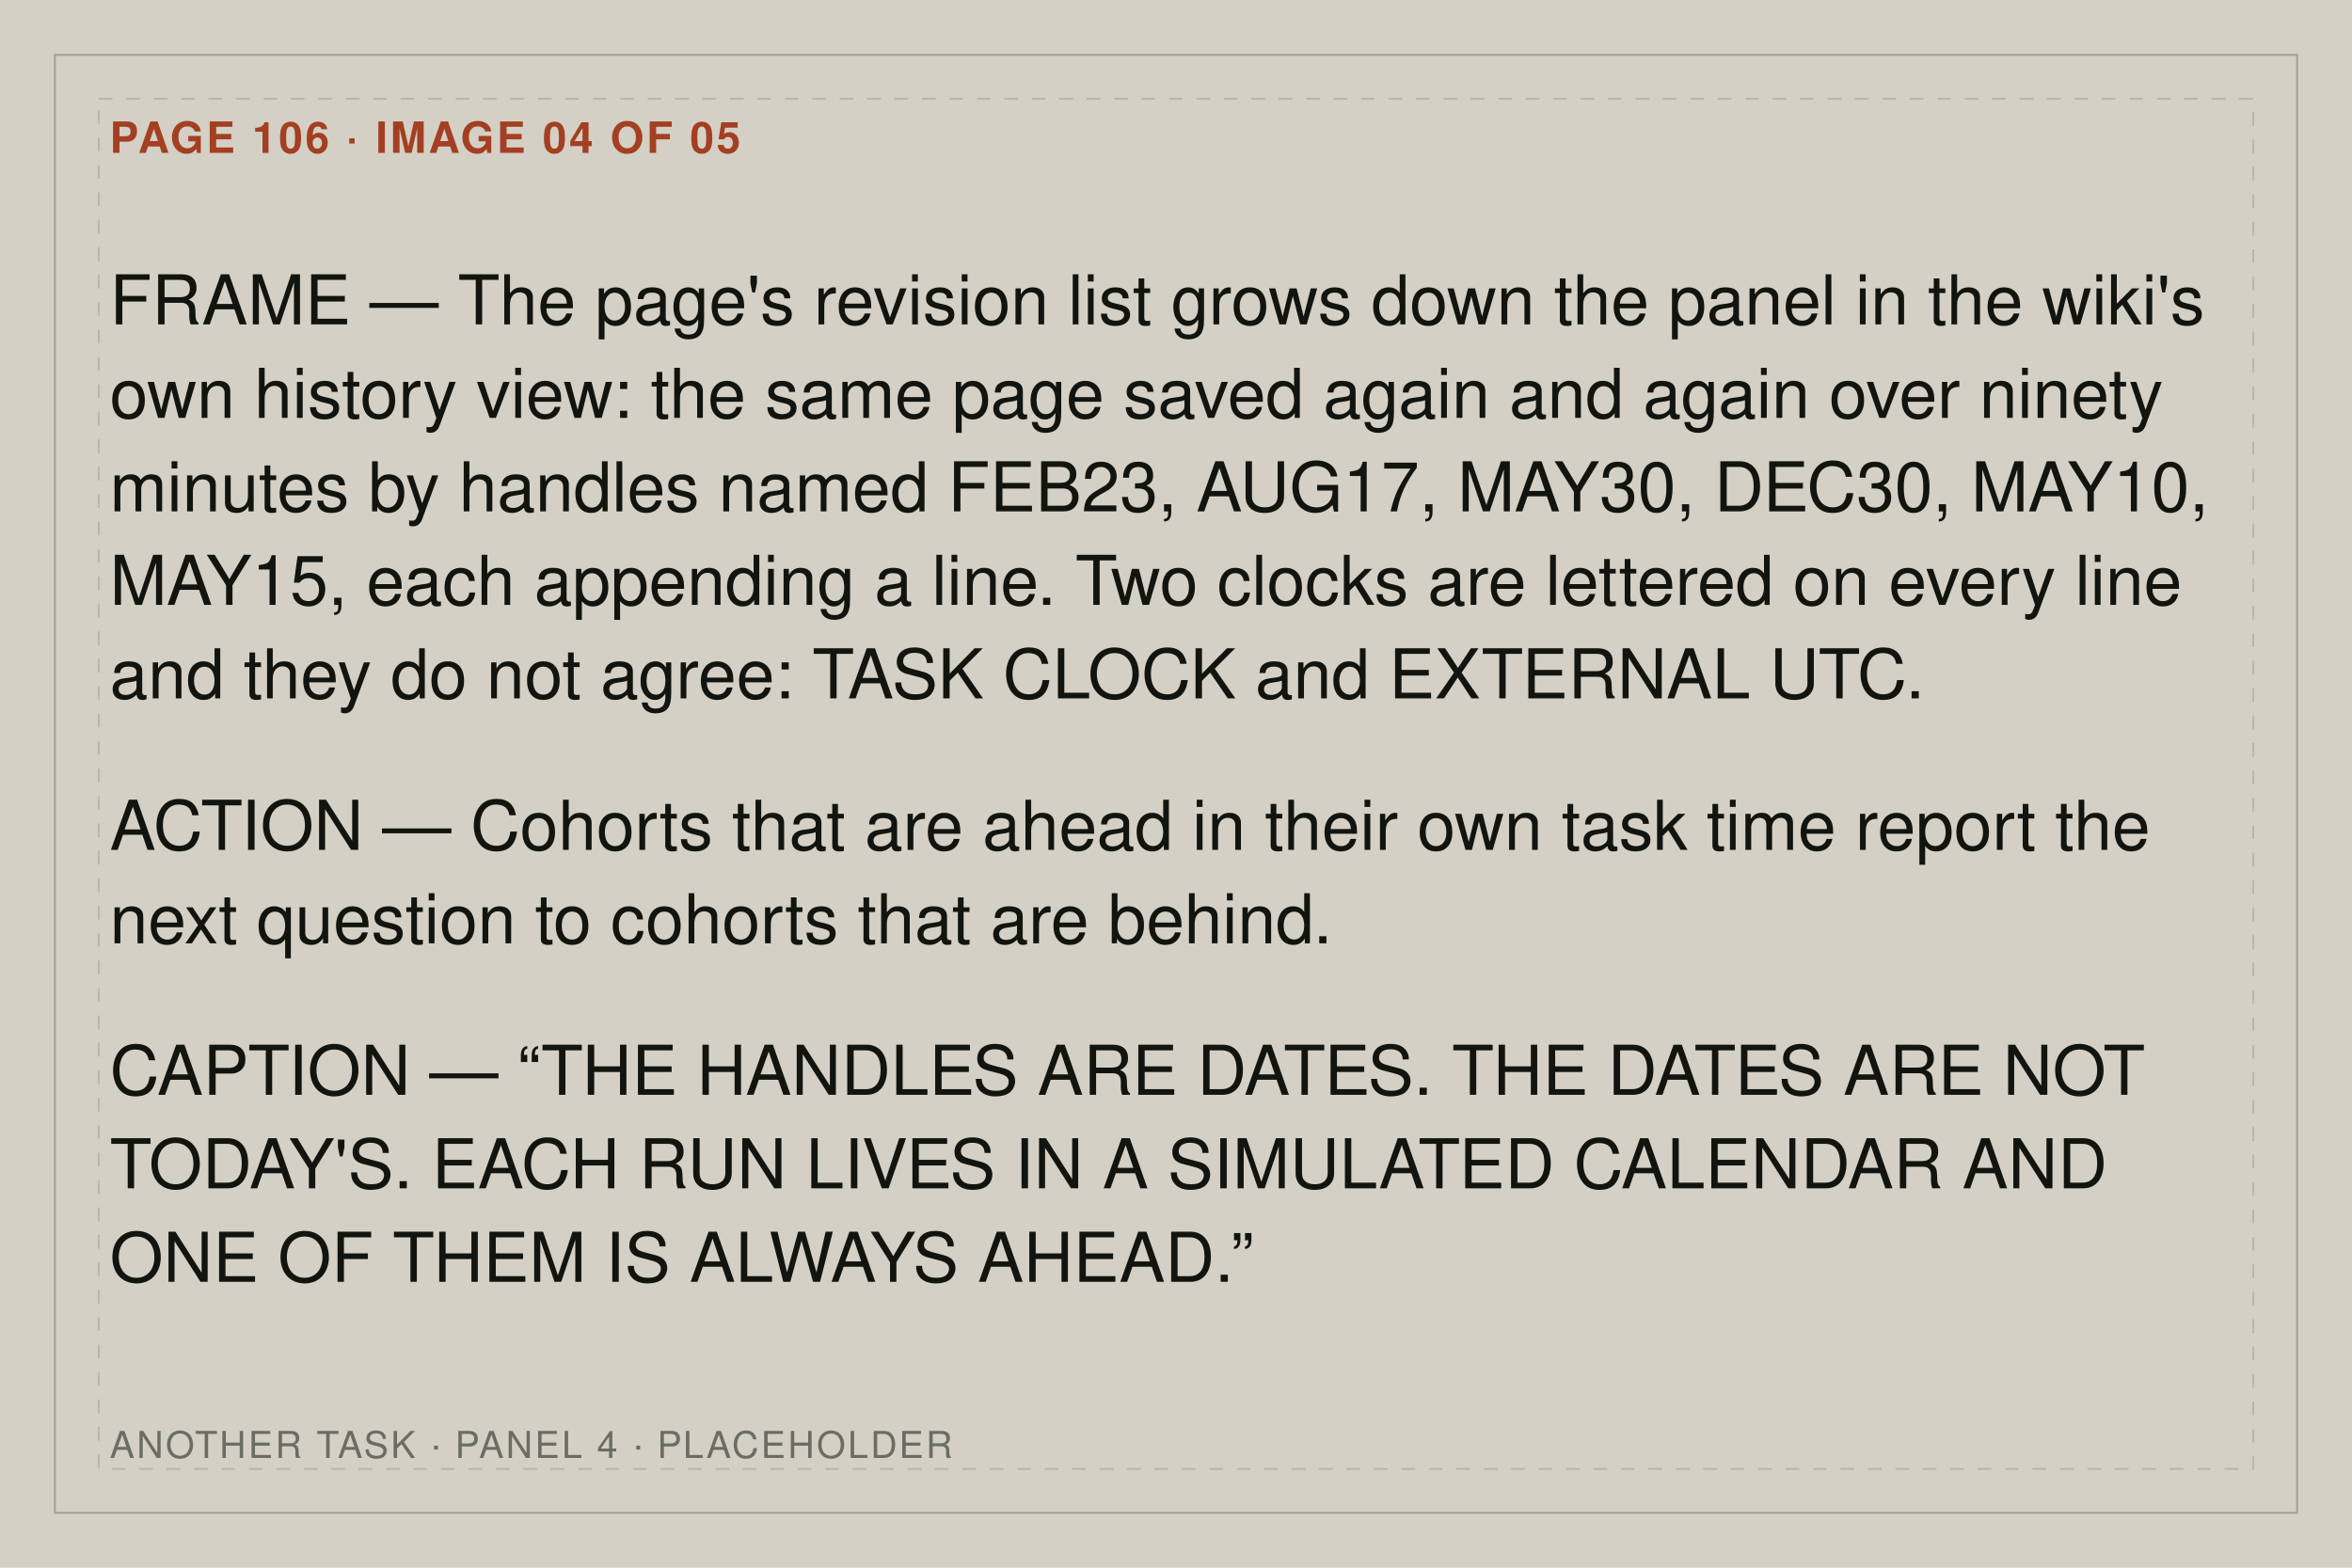
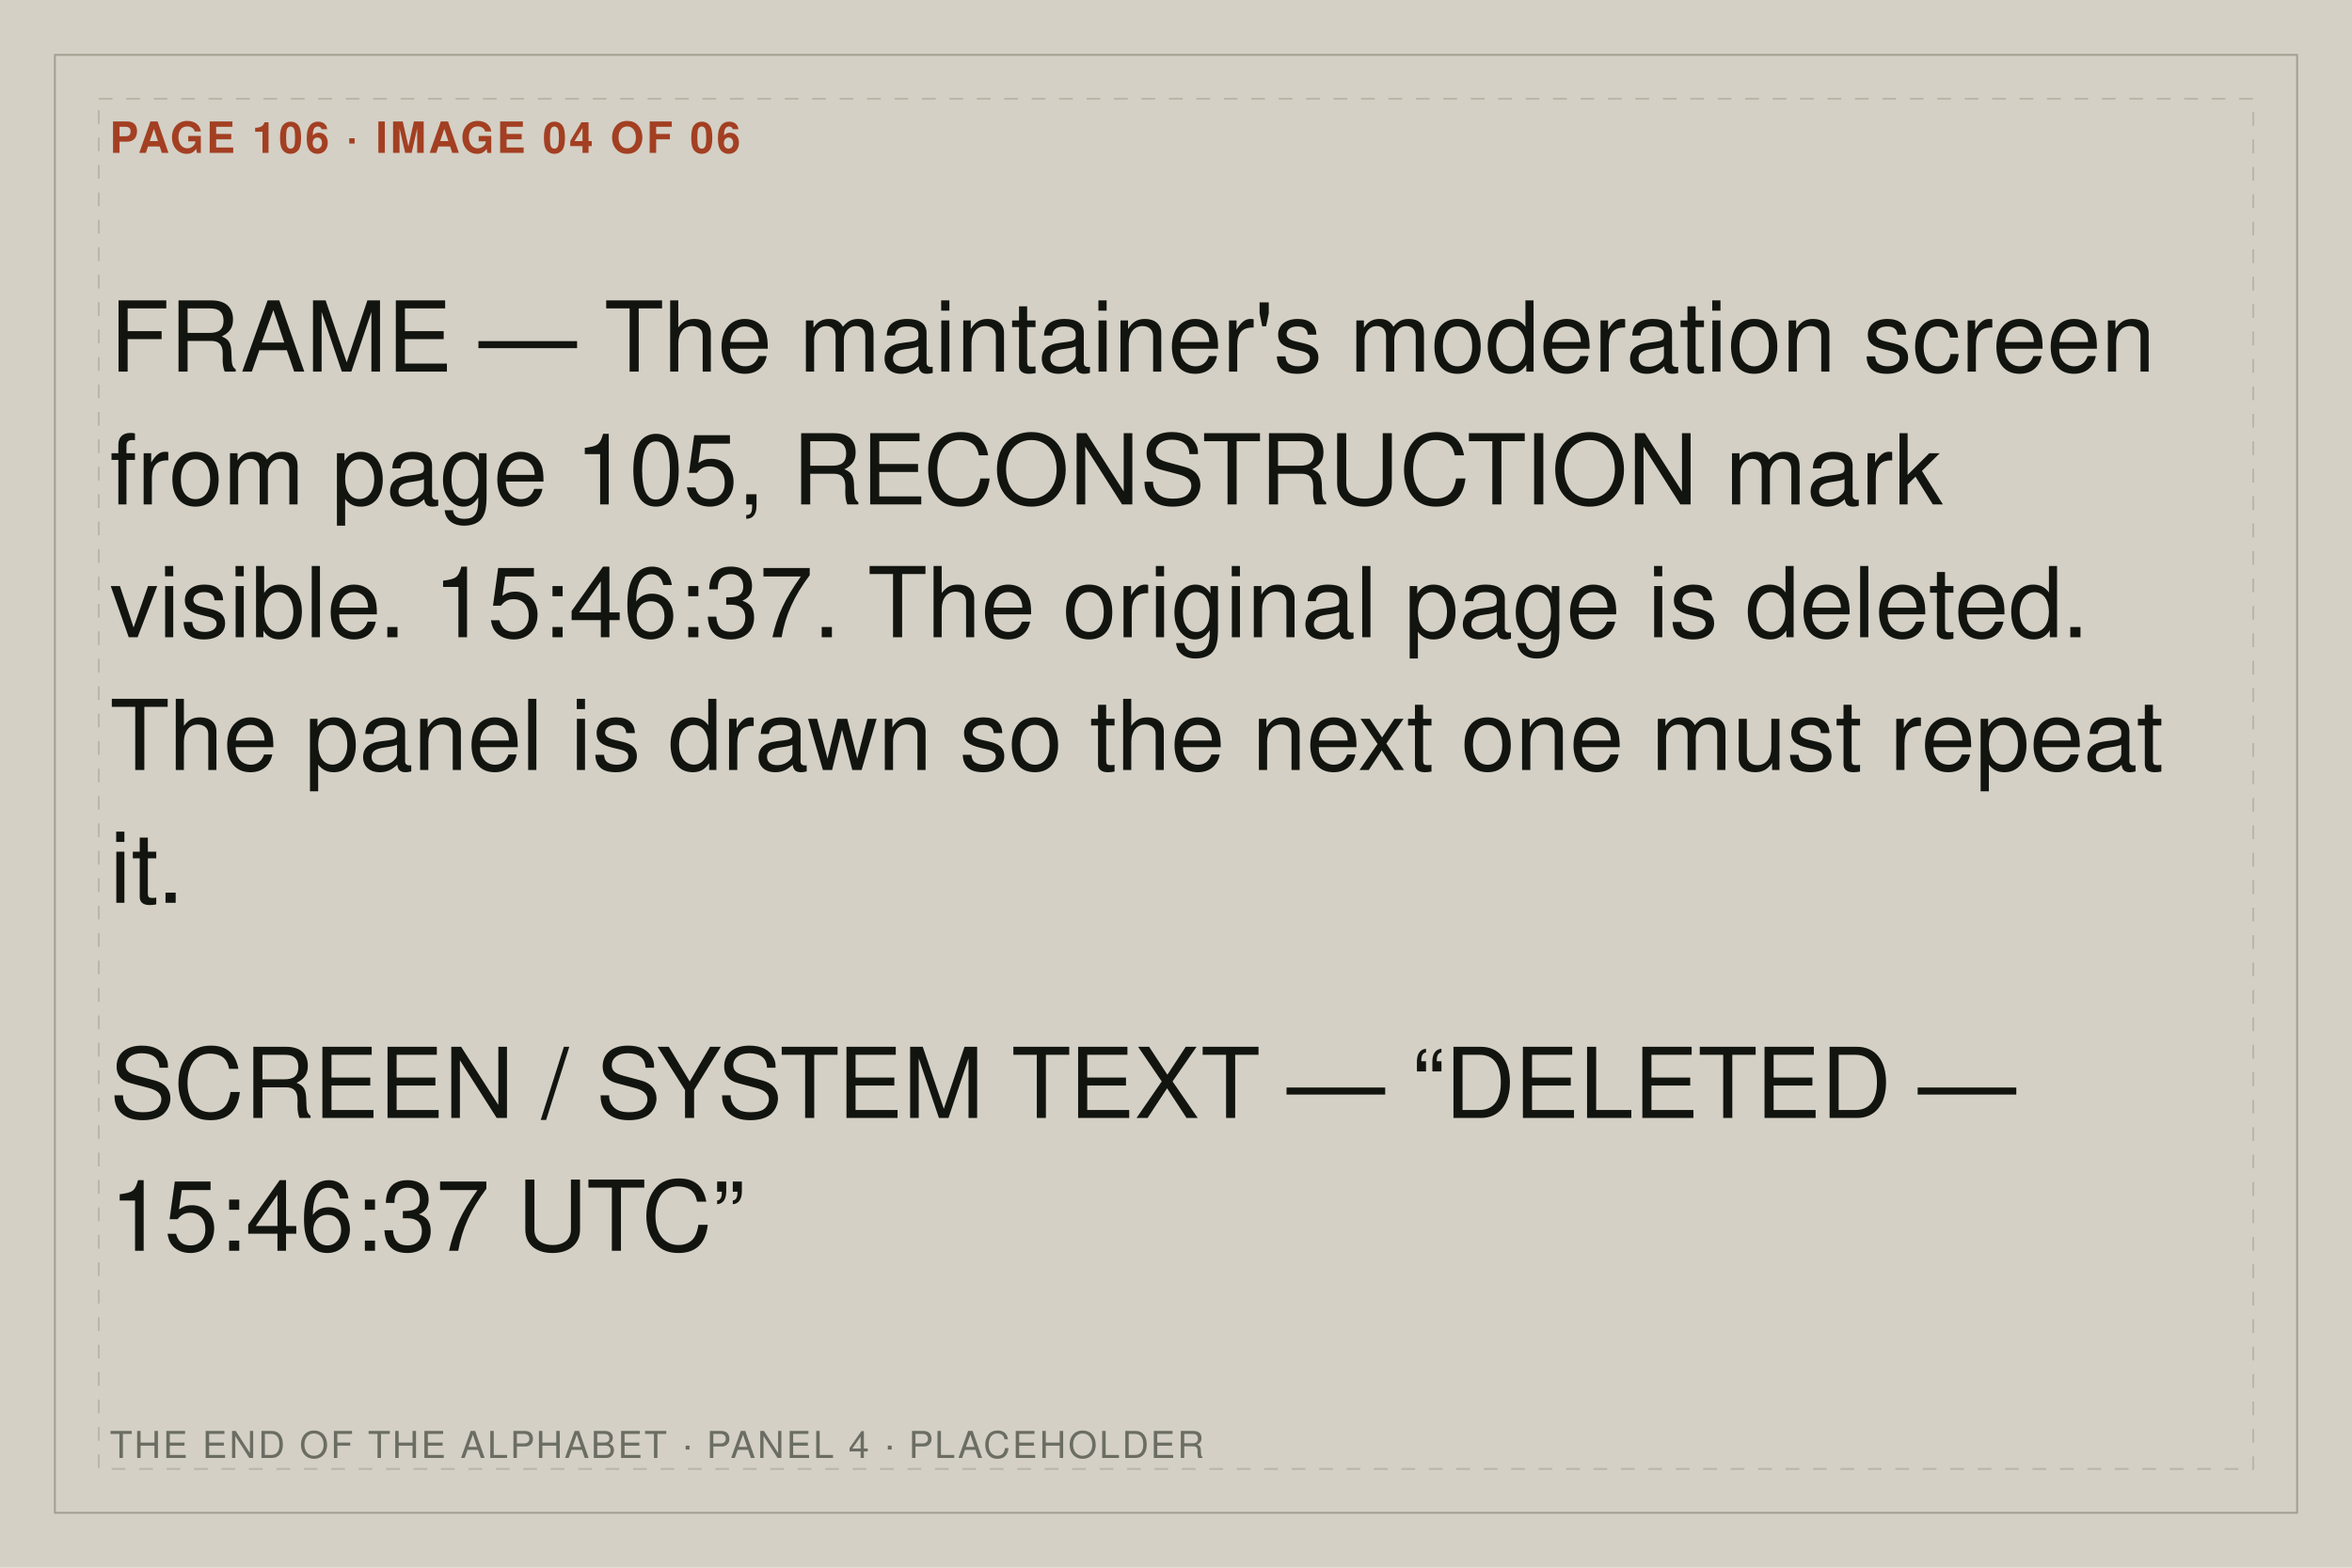
<svg xmlns="http://www.w3.org/2000/svg" width="1200" height="800" viewBox="0 0 1200 800" role="img" aria-labelledby="title">
  <rect width="1200" height="800" fill="#d4d0c5" />
  <rect x="28" y="28" width="1144" height="744" fill="none" stroke="#a4a094" stroke-width="1" />
  <rect x="50.4" y="50.4" width="1099.2" height="699.2" fill="none" stroke="#a4a094" stroke-width="1" stroke-dasharray="7 7" opacity="0.55" />
  <g font-family="Helvetica, Arial, 'Liberation Sans', 'Nimbus Sans', sans-serif">
-     <text x="56" y="78" font-size="22" font-weight="700" letter-spacing="1.32" fill="#a33f22">PAGE 106 · IMAGE 04 OF 05</text>
-     <text font-size="35.08" fill="#12140f" text-anchor="start" xml:space="preserve">
-       <tspan x="56" y="165.53">FRAME — The page's revision list grows down the panel in the wiki's</tspan>
-       <tspan x="56" y="213.24">own history view: the same page saved again and again over ninety</tspan>
-       <tspan x="56" y="260.96">minutes by handles named FEB23, AUG17, MAY30, DEC30, MAY10,</tspan>
-       <tspan x="56" y="308.67">MAY15, each appending a line. Two clocks are lettered on every line</tspan>
-       <tspan x="56" y="356.38">and they do not agree: TASK CLOCK and EXTERNAL UTC.</tspan>
-       <tspan x="56" y="433.68">ACTION — Cohorts that are ahead in their own task time report the</tspan>
-       <tspan x="56" y="481.39">next question to cohorts that are behind.</tspan>
-       <tspan x="56" y="558.69">CAPTION — “THE HANDLES ARE DATES. THE DATES ARE NOT</tspan>
-       <tspan x="56" y="606.4">TODAY'S. EACH RUN LIVES IN A SIMULATED CALENDAR AND</tspan>
-       <tspan x="56" y="654.12">ONE OF THEM IS ALWAYS AHEAD.”</tspan>
+     <text x="56" y="78" font-size="22" font-weight="700" letter-spacing="1.32" fill="#a33f22">PAGE 106 · IMAGE 04 OF 06</text>
+     <text font-size="49.83" fill="#12140f" text-anchor="start" xml:space="preserve">
+       <tspan x="56" y="189.62">FRAME — The maintainer's moderation screen</tspan>
+       <tspan x="56" y="257.4">from page 105, RECONSTRUCTION mark</tspan>
+       <tspan x="56" y="325.17">visible. 15:46:37. The original page is deleted.</tspan>
+       <tspan x="56" y="392.94">The panel is drawn so the next one must repeat</tspan>
+       <tspan x="56" y="460.72">it.</tspan>
+       <tspan x="56" y="570.51">SCREEN / SYSTEM TEXT — “DELETED —</tspan>
+       <tspan x="56" y="638.28">15:46:37 UTC”</tspan>
    </text>
-     <text x="56" y="744" font-size="18.92" letter-spacing="1.1" fill="#6b6d63">ANOTHER TASK · PANEL 4 · PLACEHOLDER</text>
+     <text x="56" y="744" font-size="18.92" letter-spacing="1.1" fill="#6b6d63">THE END OF THE ALPHABET · PANEL 4 · PLACEHOLDER</text>
  </g>
</svg>
